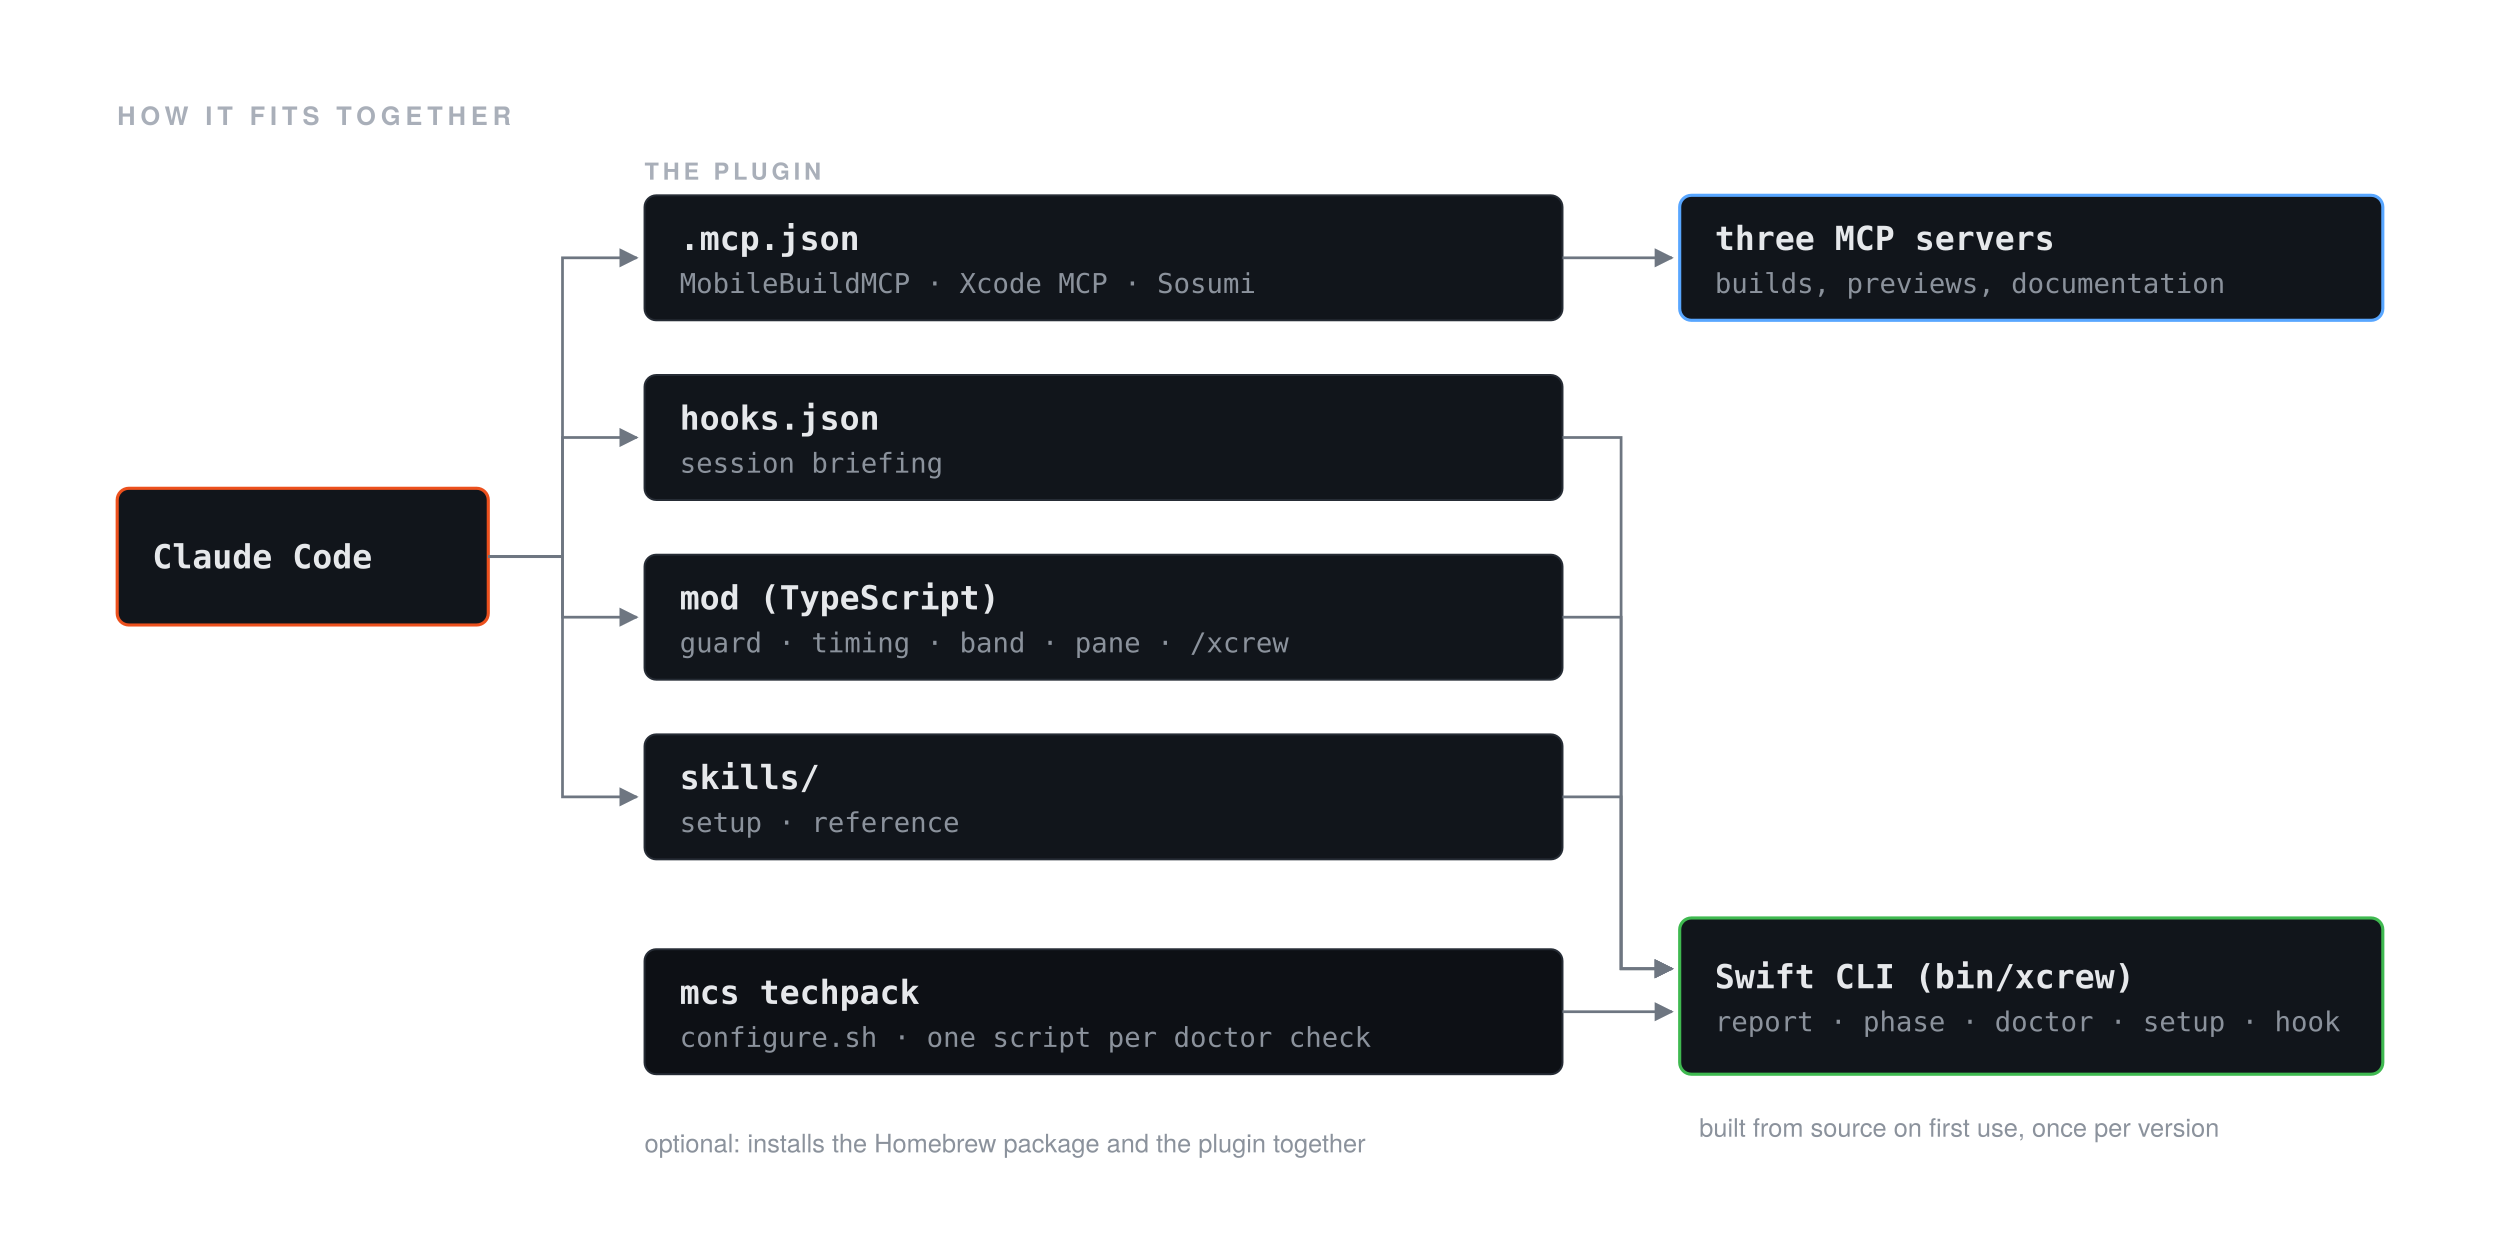
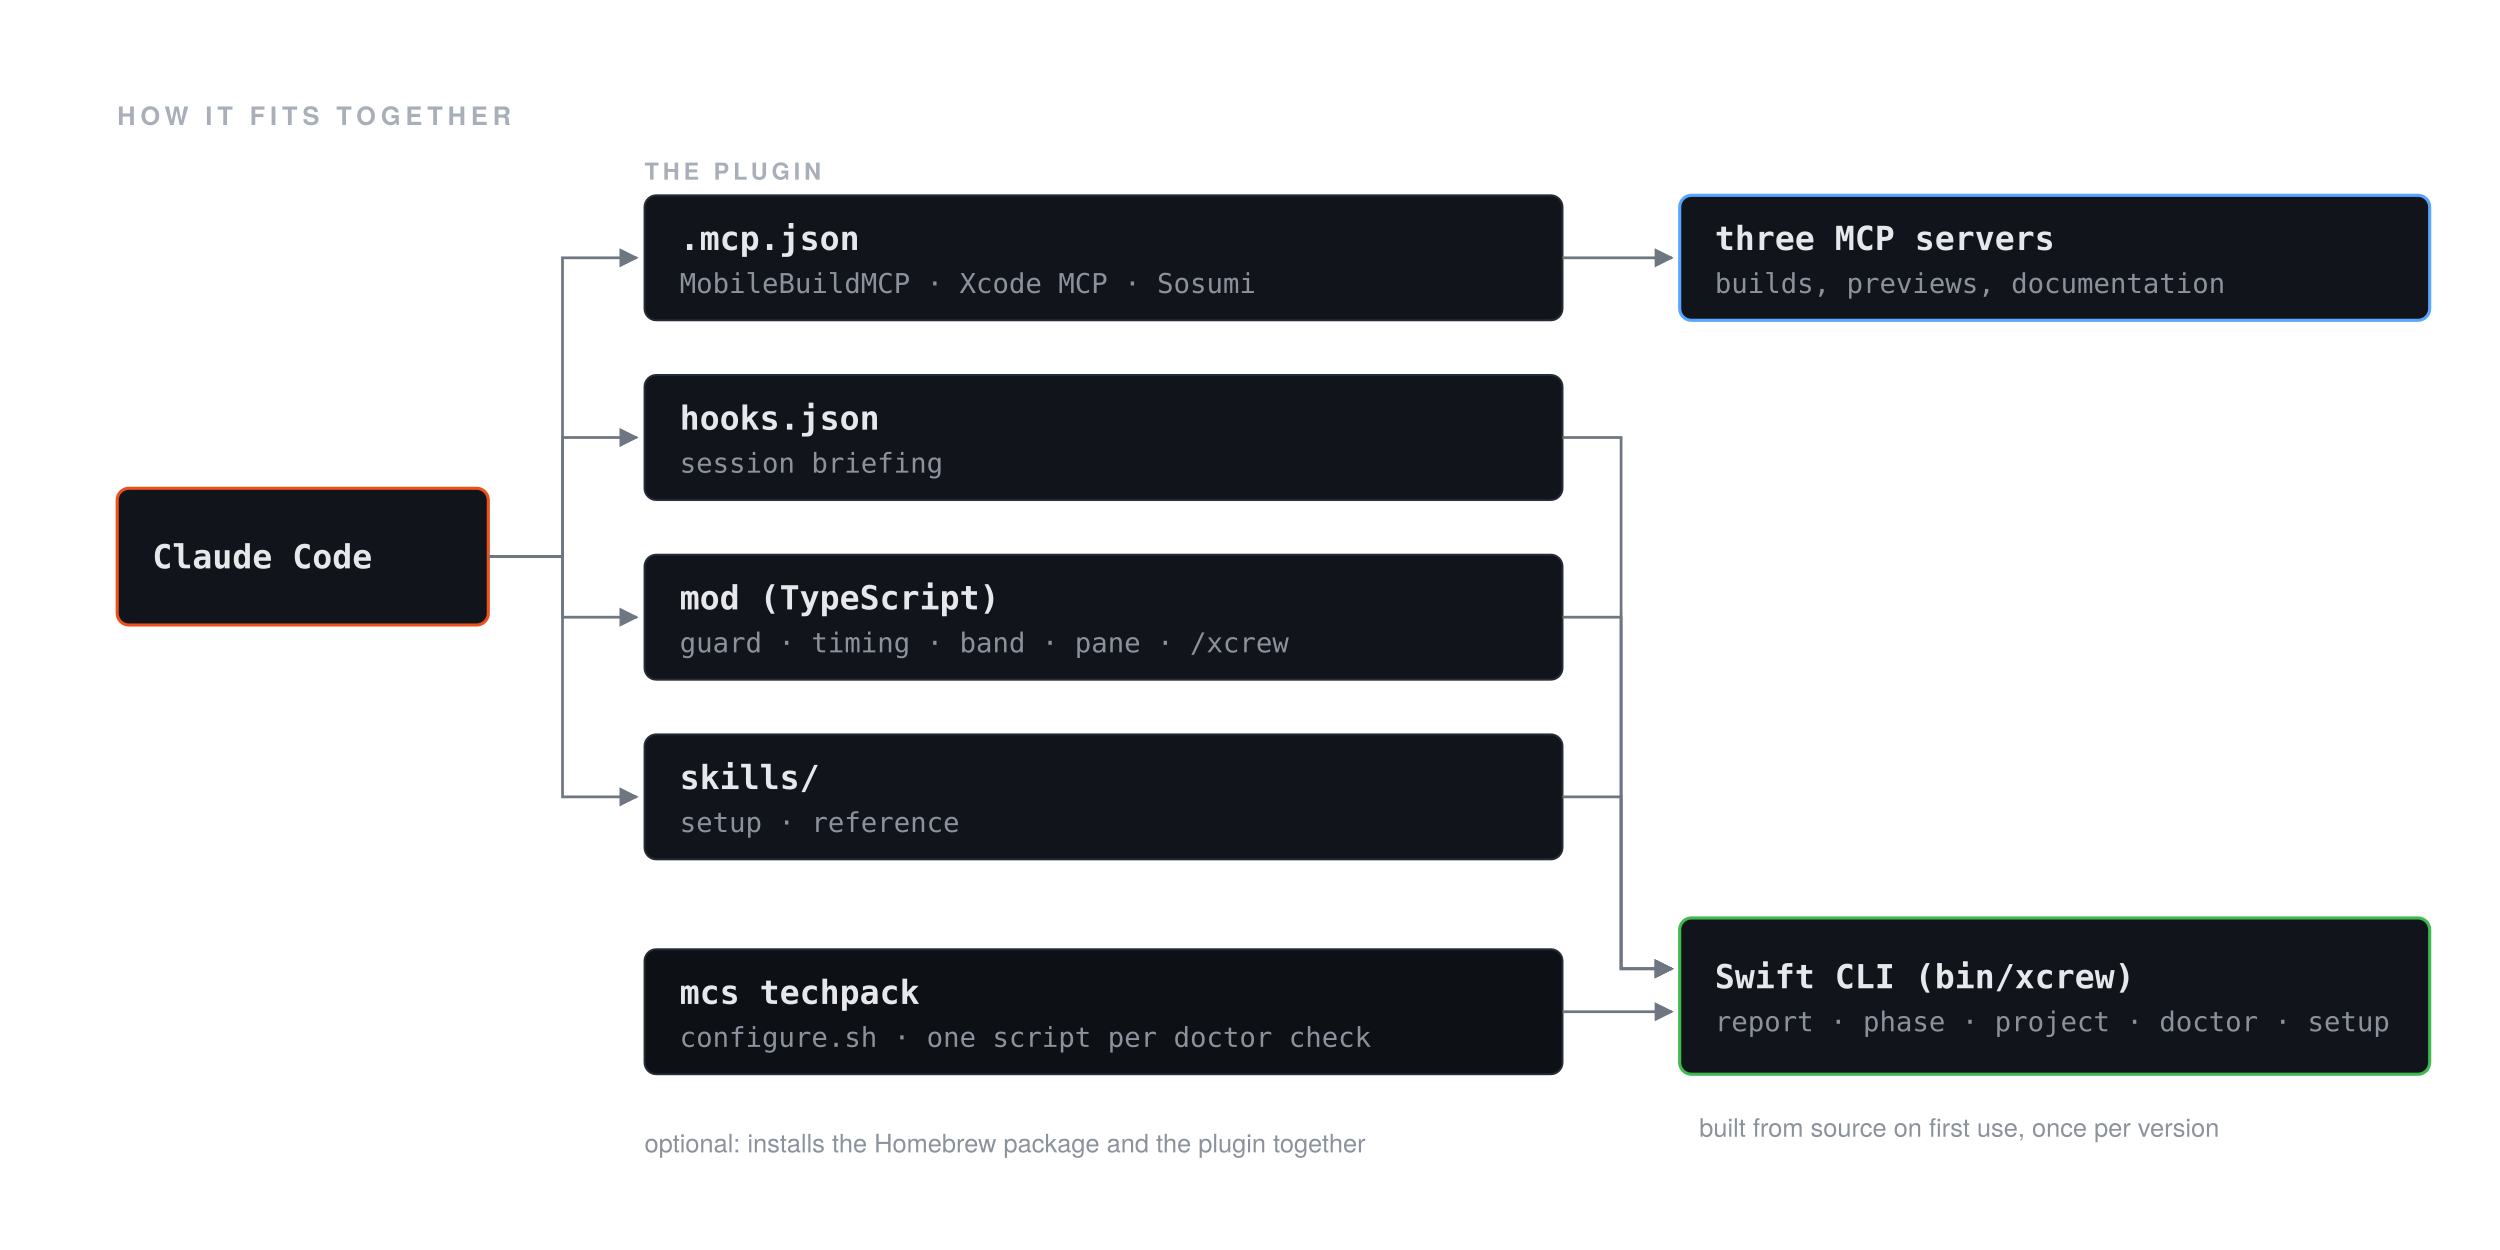
<svg xmlns="http://www.w3.org/2000/svg" width="1280" height="640" viewBox="0 0 1280 640">
  <defs>
    <filter id="shadow" x="-10%" y="-10%" width="120%" height="130%" color-interpolation-filters="sRGB">
      <feGaussianBlur in="SourceAlpha" stdDeviation="10" />
      <feOffset dy="6" />
      <feComponentTransfer>
        <feFuncA type="linear" slope="0.35" />
      </feComponentTransfer>
      <feMerge>
        <feMergeNode />
        <feMergeNode in="SourceGraphic" />
      </feMerge>
    </filter>
    <marker id="arrow" viewBox="0 0 10 10" refX="9" refY="5" markerWidth="7" markerHeight="7" orient="auto">
      <path d="M0 0 L10 5 L0 10 z" fill="#6e7681" />
    </marker>
  </defs>
  <text x="60.0" y="64.0" font-family="Helvetica Neue" font-size="13" font-weight="600" letter-spacing="2.5" fill="#a9afb9" xml:space="preserve">HOW IT FITS TOGETHER</text>
  <rect x="60" y="250" width="190" height="70" rx="6" fill="#11151b" stroke="#ec501d" stroke-width="1.6" />
  <text x="78.0" y="291.0" font-family="JetBrains Mono, JetBrainsMono Nerd Font Mono, SF Mono, Menlo, monospace" font-size="17" font-weight="600" fill="#e6e8eb" xml:space="preserve">Claude Code</text>
  <path d="M250 285 H288.0 V132.0 H326" stroke="#6e7681" stroke-width="1.4" fill="none" marker-end="url(#arrow)" />
  <rect x="330" y="100" width="470" height="64" rx="6" fill="#11151b" stroke="#262c35" stroke-width="1" />
  <text x="348.0" y="128.0" font-family="JetBrains Mono, JetBrainsMono Nerd Font Mono, SF Mono, Menlo, monospace" font-size="17" font-weight="600" fill="#e6e8eb" xml:space="preserve">.mcp.json</text>
  <text x="348.0" y="150.0" font-family="JetBrains Mono, JetBrainsMono Nerd Font Mono, SF Mono, Menlo, monospace" font-size="14" fill="#8b929c" xml:space="preserve">MobileBuildMCP · Xcode MCP · Sosumi</text>
  <path d="M250 285 H288.0 V224.0 H326" stroke="#6e7681" stroke-width="1.4" fill="none" marker-end="url(#arrow)" />
  <rect x="330" y="192" width="470" height="64" rx="6" fill="#11151b" stroke="#262c35" stroke-width="1" />
  <text x="348.0" y="220.0" font-family="JetBrains Mono, JetBrainsMono Nerd Font Mono, SF Mono, Menlo, monospace" font-size="17" font-weight="600" fill="#e6e8eb" xml:space="preserve">hooks.json</text>
  <text x="348.0" y="242.0" font-family="JetBrains Mono, JetBrainsMono Nerd Font Mono, SF Mono, Menlo, monospace" font-size="14" fill="#8b929c" xml:space="preserve">session briefing</text>
  <path d="M250 285 H288.0 V316.0 H326" stroke="#6e7681" stroke-width="1.4" fill="none" marker-end="url(#arrow)" />
  <rect x="330" y="284" width="470" height="64" rx="6" fill="#11151b" stroke="#262c35" stroke-width="1" />
  <text x="348.0" y="312.0" font-family="JetBrains Mono, JetBrainsMono Nerd Font Mono, SF Mono, Menlo, monospace" font-size="17" font-weight="600" fill="#e6e8eb" xml:space="preserve">mod (TypeScript)</text>
  <text x="348.0" y="334.0" font-family="JetBrains Mono, JetBrainsMono Nerd Font Mono, SF Mono, Menlo, monospace" font-size="14" fill="#8b929c" xml:space="preserve">guard · timing · band · pane · /xcrew</text>
  <path d="M250 285 H288.0 V408.0 H326" stroke="#6e7681" stroke-width="1.4" fill="none" marker-end="url(#arrow)" />
  <rect x="330" y="376" width="470" height="64" rx="6" fill="#11151b" stroke="#262c35" stroke-width="1" />
  <text x="348.0" y="404.0" font-family="JetBrains Mono, JetBrainsMono Nerd Font Mono, SF Mono, Menlo, monospace" font-size="17" font-weight="600" fill="#e6e8eb" xml:space="preserve">skills/</text>
  <text x="348.0" y="426.0" font-family="JetBrains Mono, JetBrainsMono Nerd Font Mono, SF Mono, Menlo, monospace" font-size="14" fill="#8b929c" xml:space="preserve">setup · reference</text>
  <text x="330.0" y="92.0" font-family="Helvetica Neue" font-size="12" font-weight="600" letter-spacing="2" fill="#a9afb9" xml:space="preserve">THE PLUGIN</text>
-   <rect x="860" y="100" width="360" height="64" rx="6" fill="#11151b" stroke="#58a6ff" stroke-width="1.6" />
+   <rect x="860" y="100" width="384" height="64" rx="6" fill="#11151b" stroke="#58a6ff" stroke-width="1.6" />
  <text x="878.0" y="128.0" font-family="JetBrains Mono, JetBrainsMono Nerd Font Mono, SF Mono, Menlo, monospace" font-size="17" font-weight="600" fill="#e6e8eb" xml:space="preserve">three MCP servers</text>
  <text x="878.0" y="150.0" font-family="JetBrains Mono, JetBrainsMono Nerd Font Mono, SF Mono, Menlo, monospace" font-size="14" fill="#8b929c" xml:space="preserve">builds, previews, documentation</text>
  <path d="M800 132 L856 132" stroke="#6e7681" stroke-width="1.4" fill="none" marker-end="url(#arrow)" />
-   <rect x="860" y="470" width="360" height="80" rx="6" fill="#11151b" stroke="#3fb950" stroke-width="1.6" />
+   <rect x="860" y="470" width="384" height="80" rx="6" fill="#11151b" stroke="#3fb950" stroke-width="1.6" />
  <text x="878.0" y="506.0" font-family="JetBrains Mono, JetBrainsMono Nerd Font Mono, SF Mono, Menlo, monospace" font-size="17" font-weight="600" fill="#e6e8eb" xml:space="preserve">Swift CLI (bin/xcrew)</text>
-   <text x="878.0" y="528.0" font-family="JetBrains Mono, JetBrainsMono Nerd Font Mono, SF Mono, Menlo, monospace" font-size="14" fill="#8b929c" xml:space="preserve">report · phase · doctor · setup · hook</text>
+   <text x="878.0" y="528.0" font-family="JetBrains Mono, JetBrainsMono Nerd Font Mono, SF Mono, Menlo, monospace" font-size="14" fill="#8b929c" xml:space="preserve">report · phase · project · doctor · setup</text>
  <path d="M800 224.0 H830 V496 H856" stroke="#6e7681" stroke-width="1.4" fill="none" marker-end="url(#arrow)" />
  <path d="M800 316.0 H830 V496 H856" stroke="#6e7681" stroke-width="1.4" fill="none" marker-end="url(#arrow)" />
  <path d="M800 408.0 H830 V496 H856" stroke="#6e7681" stroke-width="1.4" fill="none" marker-end="url(#arrow)" />
  <text x="870.0" y="582.0" font-family="Helvetica Neue" font-size="13" fill="#8b929c" xml:space="preserve">built from source on first use, once per version</text>
  <rect x="330" y="486" width="470" height="64" rx="6" fill="#0d1015" stroke="#262c35" stroke-width="1" />
  <text x="348.0" y="514.0" font-family="JetBrains Mono, JetBrainsMono Nerd Font Mono, SF Mono, Menlo, monospace" font-size="17" font-weight="600" fill="#e6e8eb" xml:space="preserve">mcs techpack</text>
  <text x="348.0" y="536.0" font-family="JetBrains Mono, JetBrainsMono Nerd Font Mono, SF Mono, Menlo, monospace" font-size="14" fill="#8b929c" xml:space="preserve">configure.sh · one script per doctor check</text>
  <path d="M800 518 L856 518" stroke="#6e7681" stroke-width="1.4" fill="none" marker-end="url(#arrow)" />
  <text x="330.0" y="590.0" font-family="Helvetica Neue" font-size="13" fill="#8b929c" xml:space="preserve">optional: installs the Homebrew package and the plugin together</text>
</svg>
